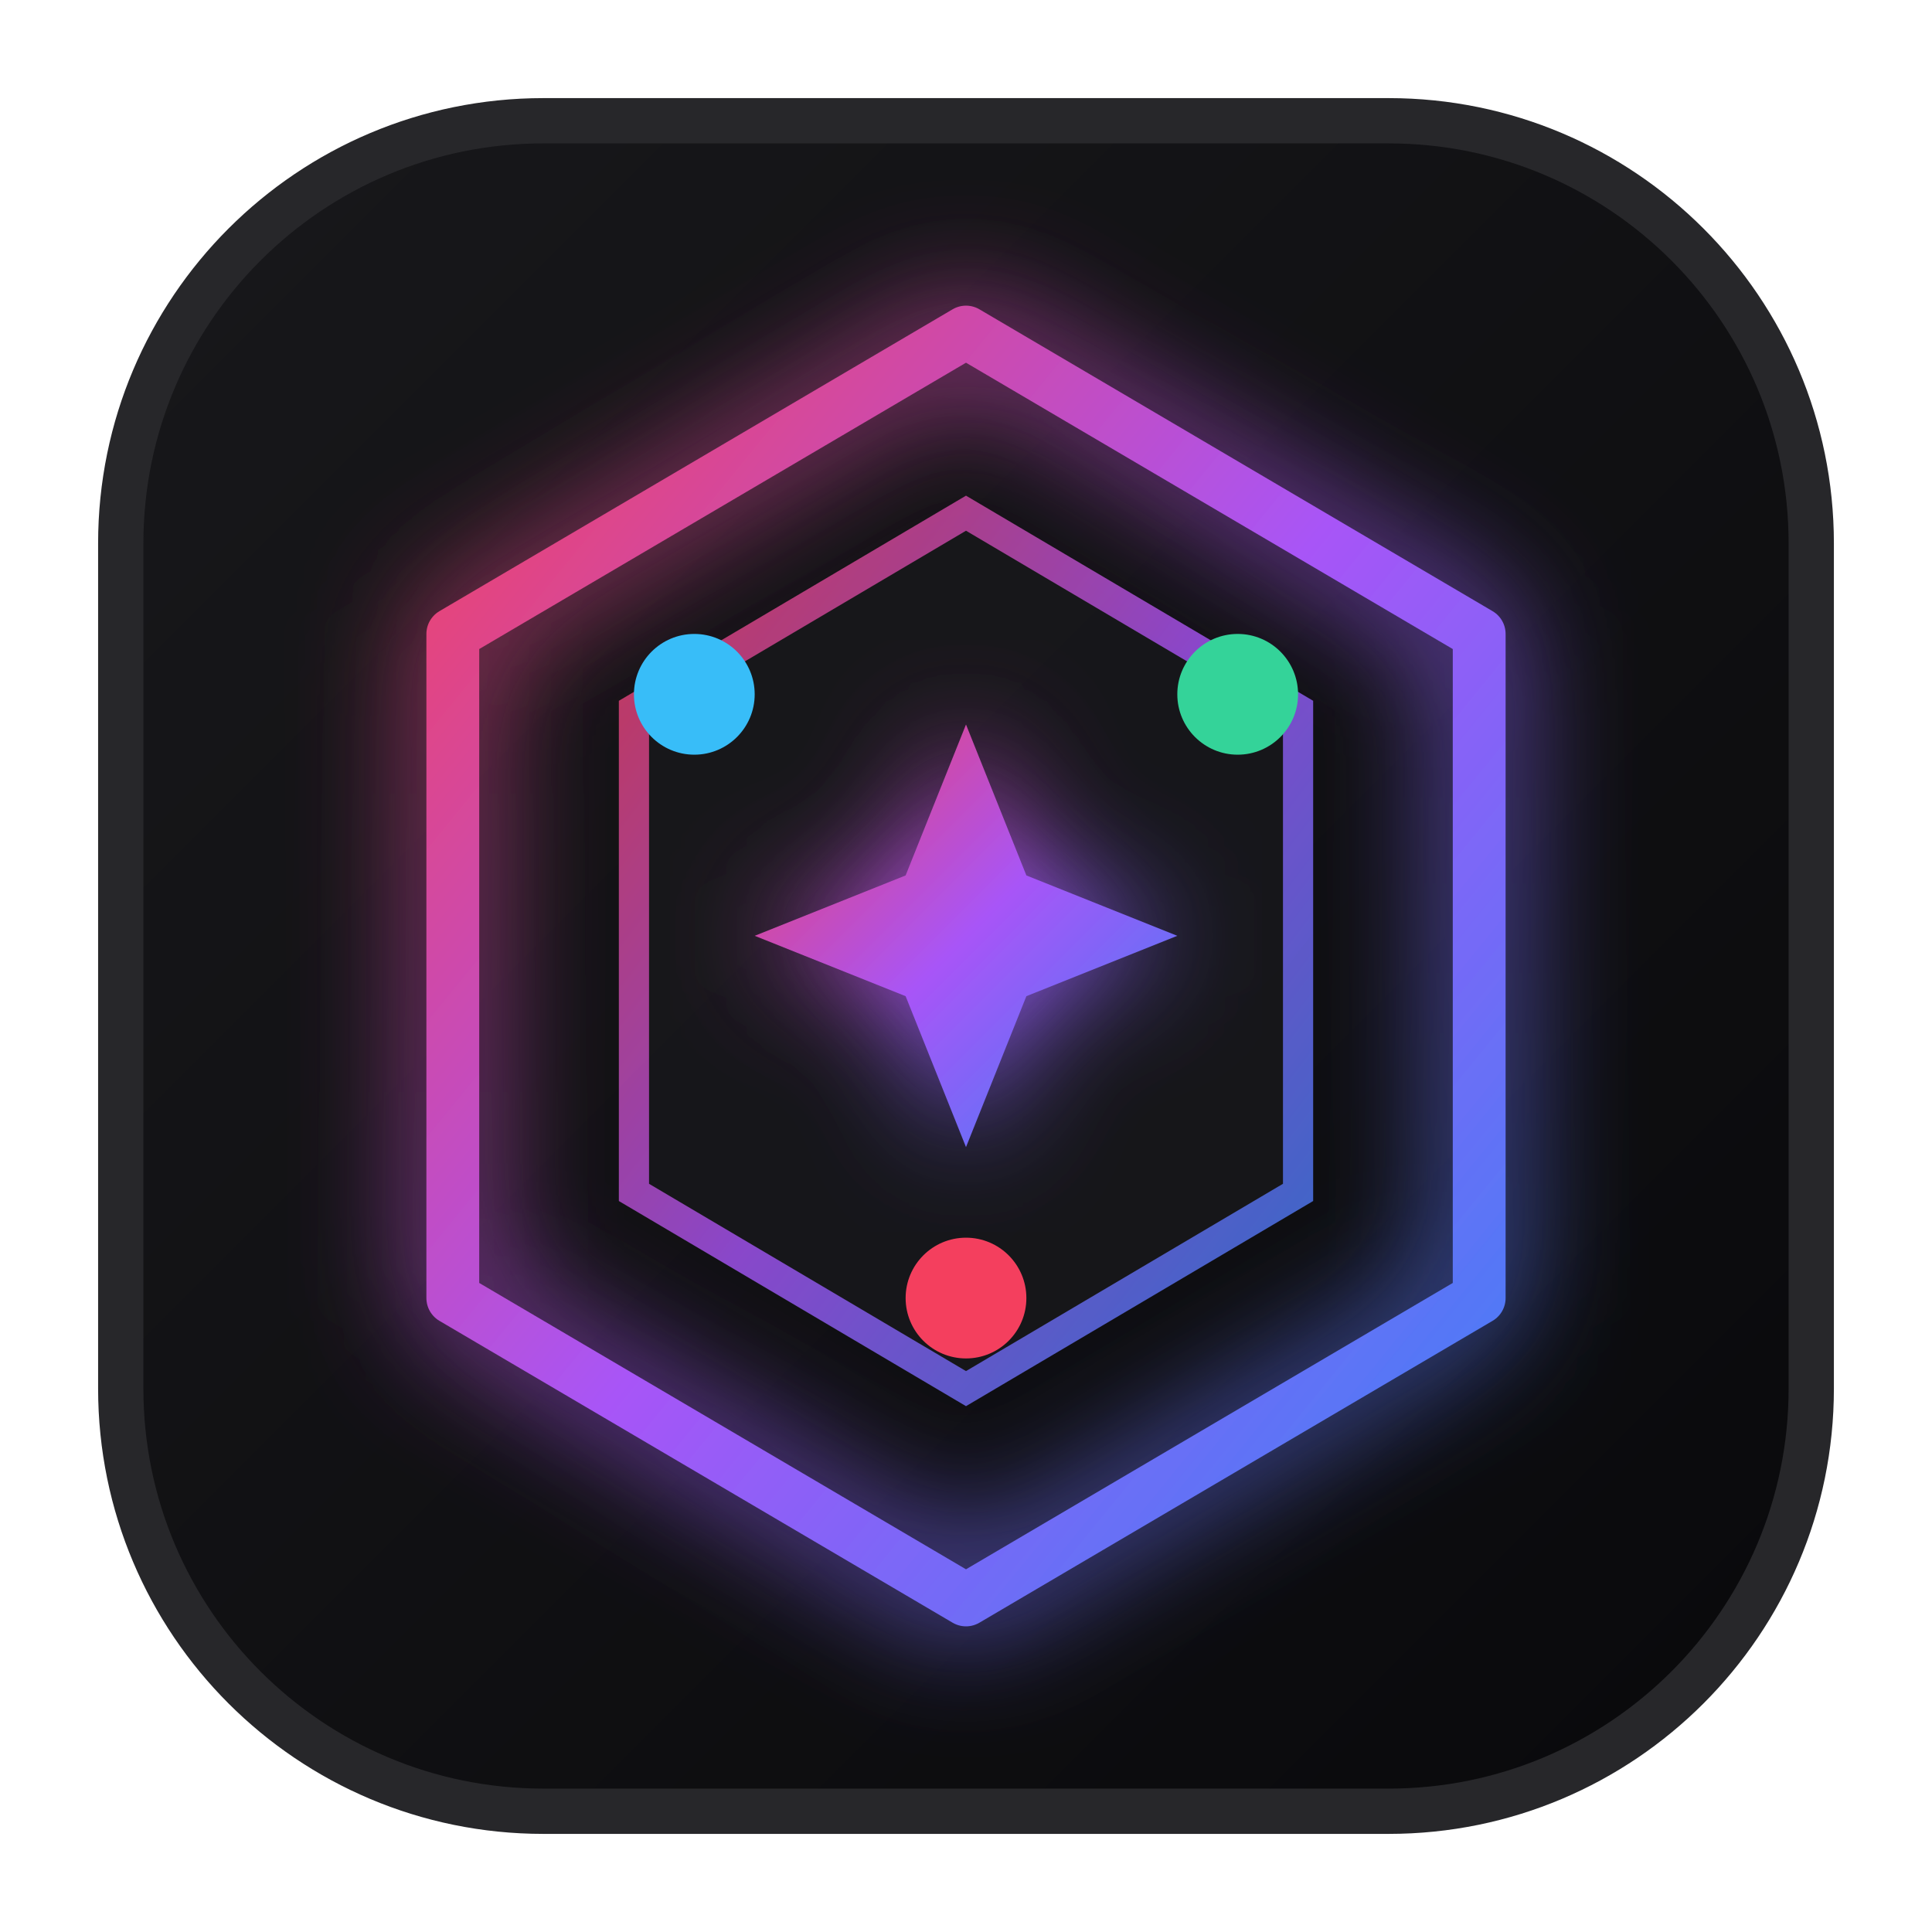
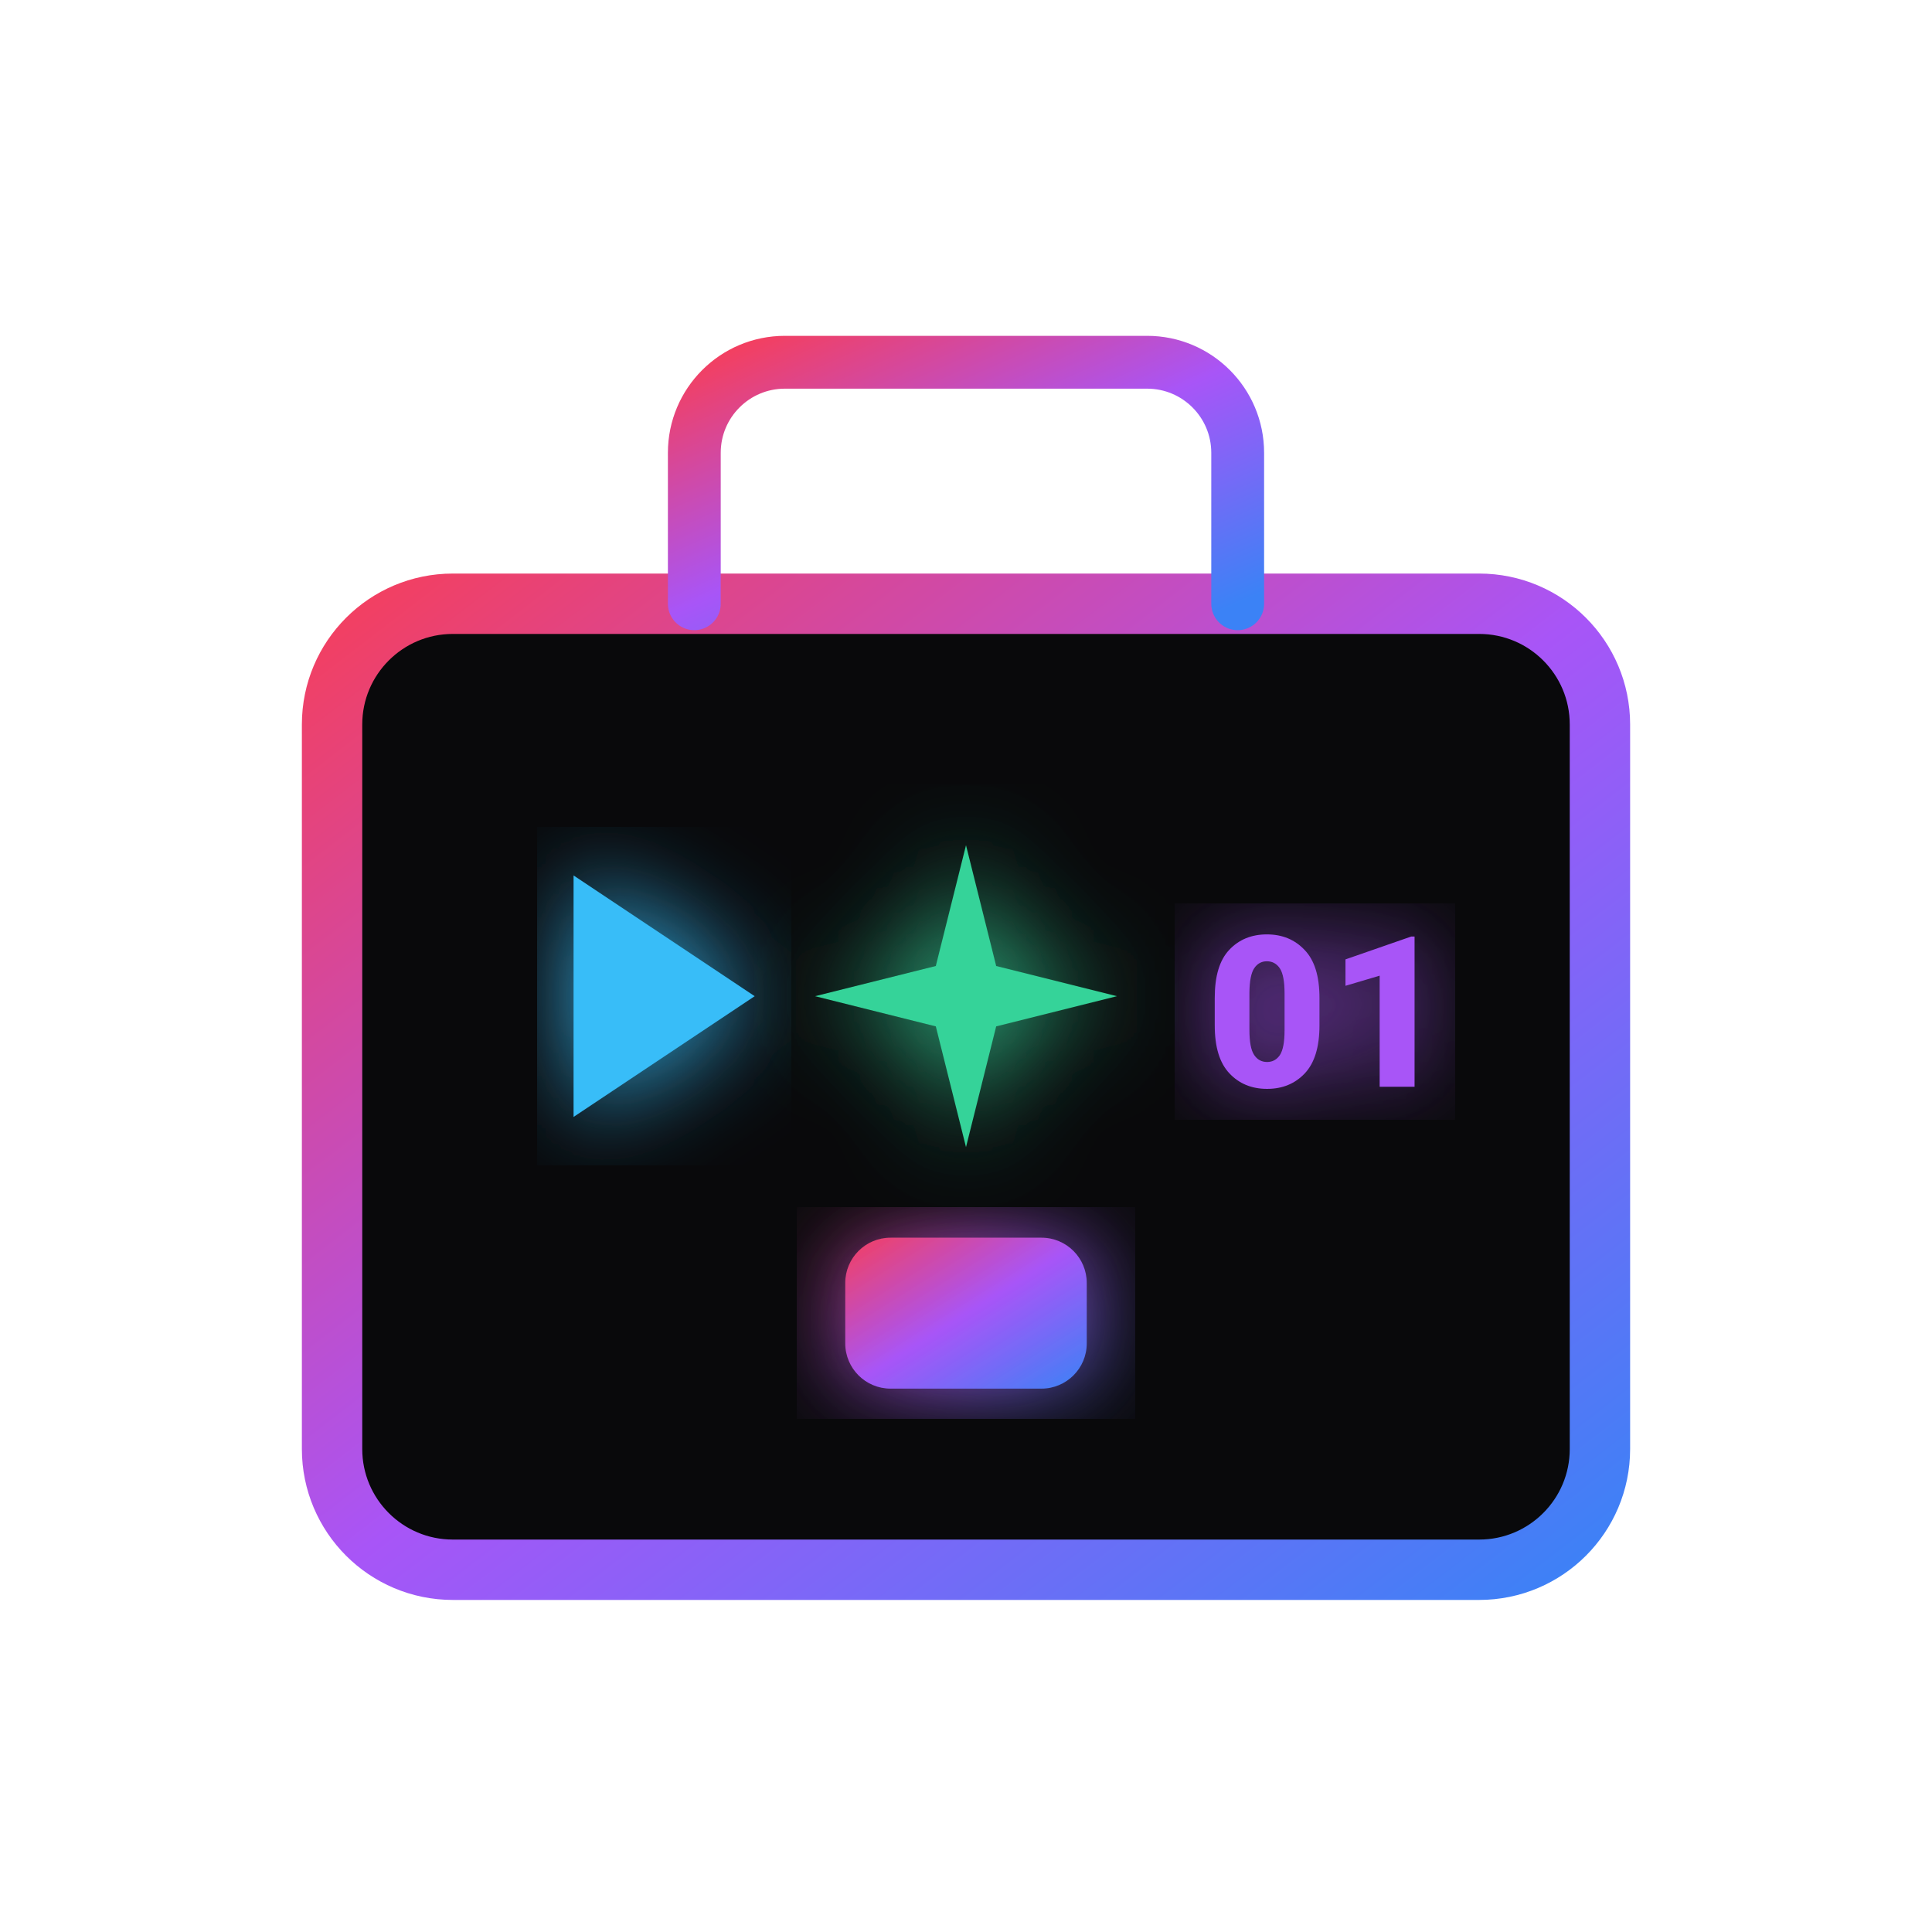
<svg xmlns="http://www.w3.org/2000/svg" viewBox="0 0 128 128" width="128" height="128">
  <defs>
-     <linearGradient id="bgGrad" x1="0%" y1="0%" x2="100%" y2="100%">
-       <stop offset="0%" stop-color="#18181b" />
-       <stop offset="100%" stop-color="#09090b" />
-     </linearGradient>
-     <linearGradient id="suiteGrad" x1="0%" y1="0%" x2="100%" y2="100%">
+     <linearGradient id="boxGrad" x1="0%" y1="0%" x2="100%" y2="100%">
      <stop offset="0%" stop-color="#f43f5e" />
      <stop offset="50%" stop-color="#a855f7" />
      <stop offset="100%" stop-color="#3b82f6" />
    </linearGradient>
    <filter id="glow" x="-20%" y="-20%" width="140%" height="140%">
-       <feGaussianBlur stdDeviation="4" result="blur" />
+       <feGaussianBlur stdDeviation="3.5" result="blur" />
      <feComposite in="SourceGraphic" in2="blur" operator="over" />
    </filter>
  </defs>
-   <rect x="8" y="8" width="112" height="112" rx="28" fill="url(#bgGrad)" stroke="#27272a" stroke-width="3" />
-   <path d="M64 22L98 42V86L64 106L30 86V42L64 22Z" fill="none" stroke="url(#suiteGrad)" stroke-width="3.5" stroke-linejoin="round" filter="url(#glow)" />
-   <path d="M64 34L86 47V79L64 92L42 79V47L64 34Z" fill="#18181b" stroke="url(#suiteGrad)" stroke-width="2" opacity="0.8" />
-   <path d="M64 48L68 58L78 62L68 66L64 76L60 66L50 62L60 58Z" fill="url(#suiteGrad)" filter="url(#glow)" />
-   <circle cx="46" cy="46" r="4" fill="#38bdf8" />
-   <circle cx="82" cy="46" r="4" fill="#34d399" />
-   <circle cx="64" cy="86" r="4" fill="#f43f5e" />
+   <path d="M22 48C22 43.582 25.582 40 30 40H98C102.418 40 106 43.582 106 48V96C106 100.418 102.418 104 98 104H30C25.582 104 22 100.418 22 96V48Z" fill="#09090b" stroke="url(#boxGrad)" stroke-width="4" />
+   <path d="M46 40V30C46 26.686 48.686 24 52 24H76C79.314 24 82 26.686 82 30V40" fill="none" stroke="url(#boxGrad)" stroke-width="3.5" stroke-linecap="round" />
+   <path d="M38 58L50 66L38 74Z" fill="#38bdf8" filter="url(#glow)" />
+   <path d="M64 56L66 64L74 66L66 68L64 76L62 68L54 66L62 64Z" fill="#34d399" filter="url(#glow)" />
+   <text x="88" y="72" font-family="-apple-system, BlinkMacSystemFont, 'Segoe UI', Roboto, monospace" font-weight="900" font-size="14" fill="#a855f7" text-anchor="middle" filter="url(#glow)">01</text>
+   <rect x="56" y="82" width="16" height="10" rx="3" fill="url(#boxGrad)" filter="url(#glow)" />
</svg>
